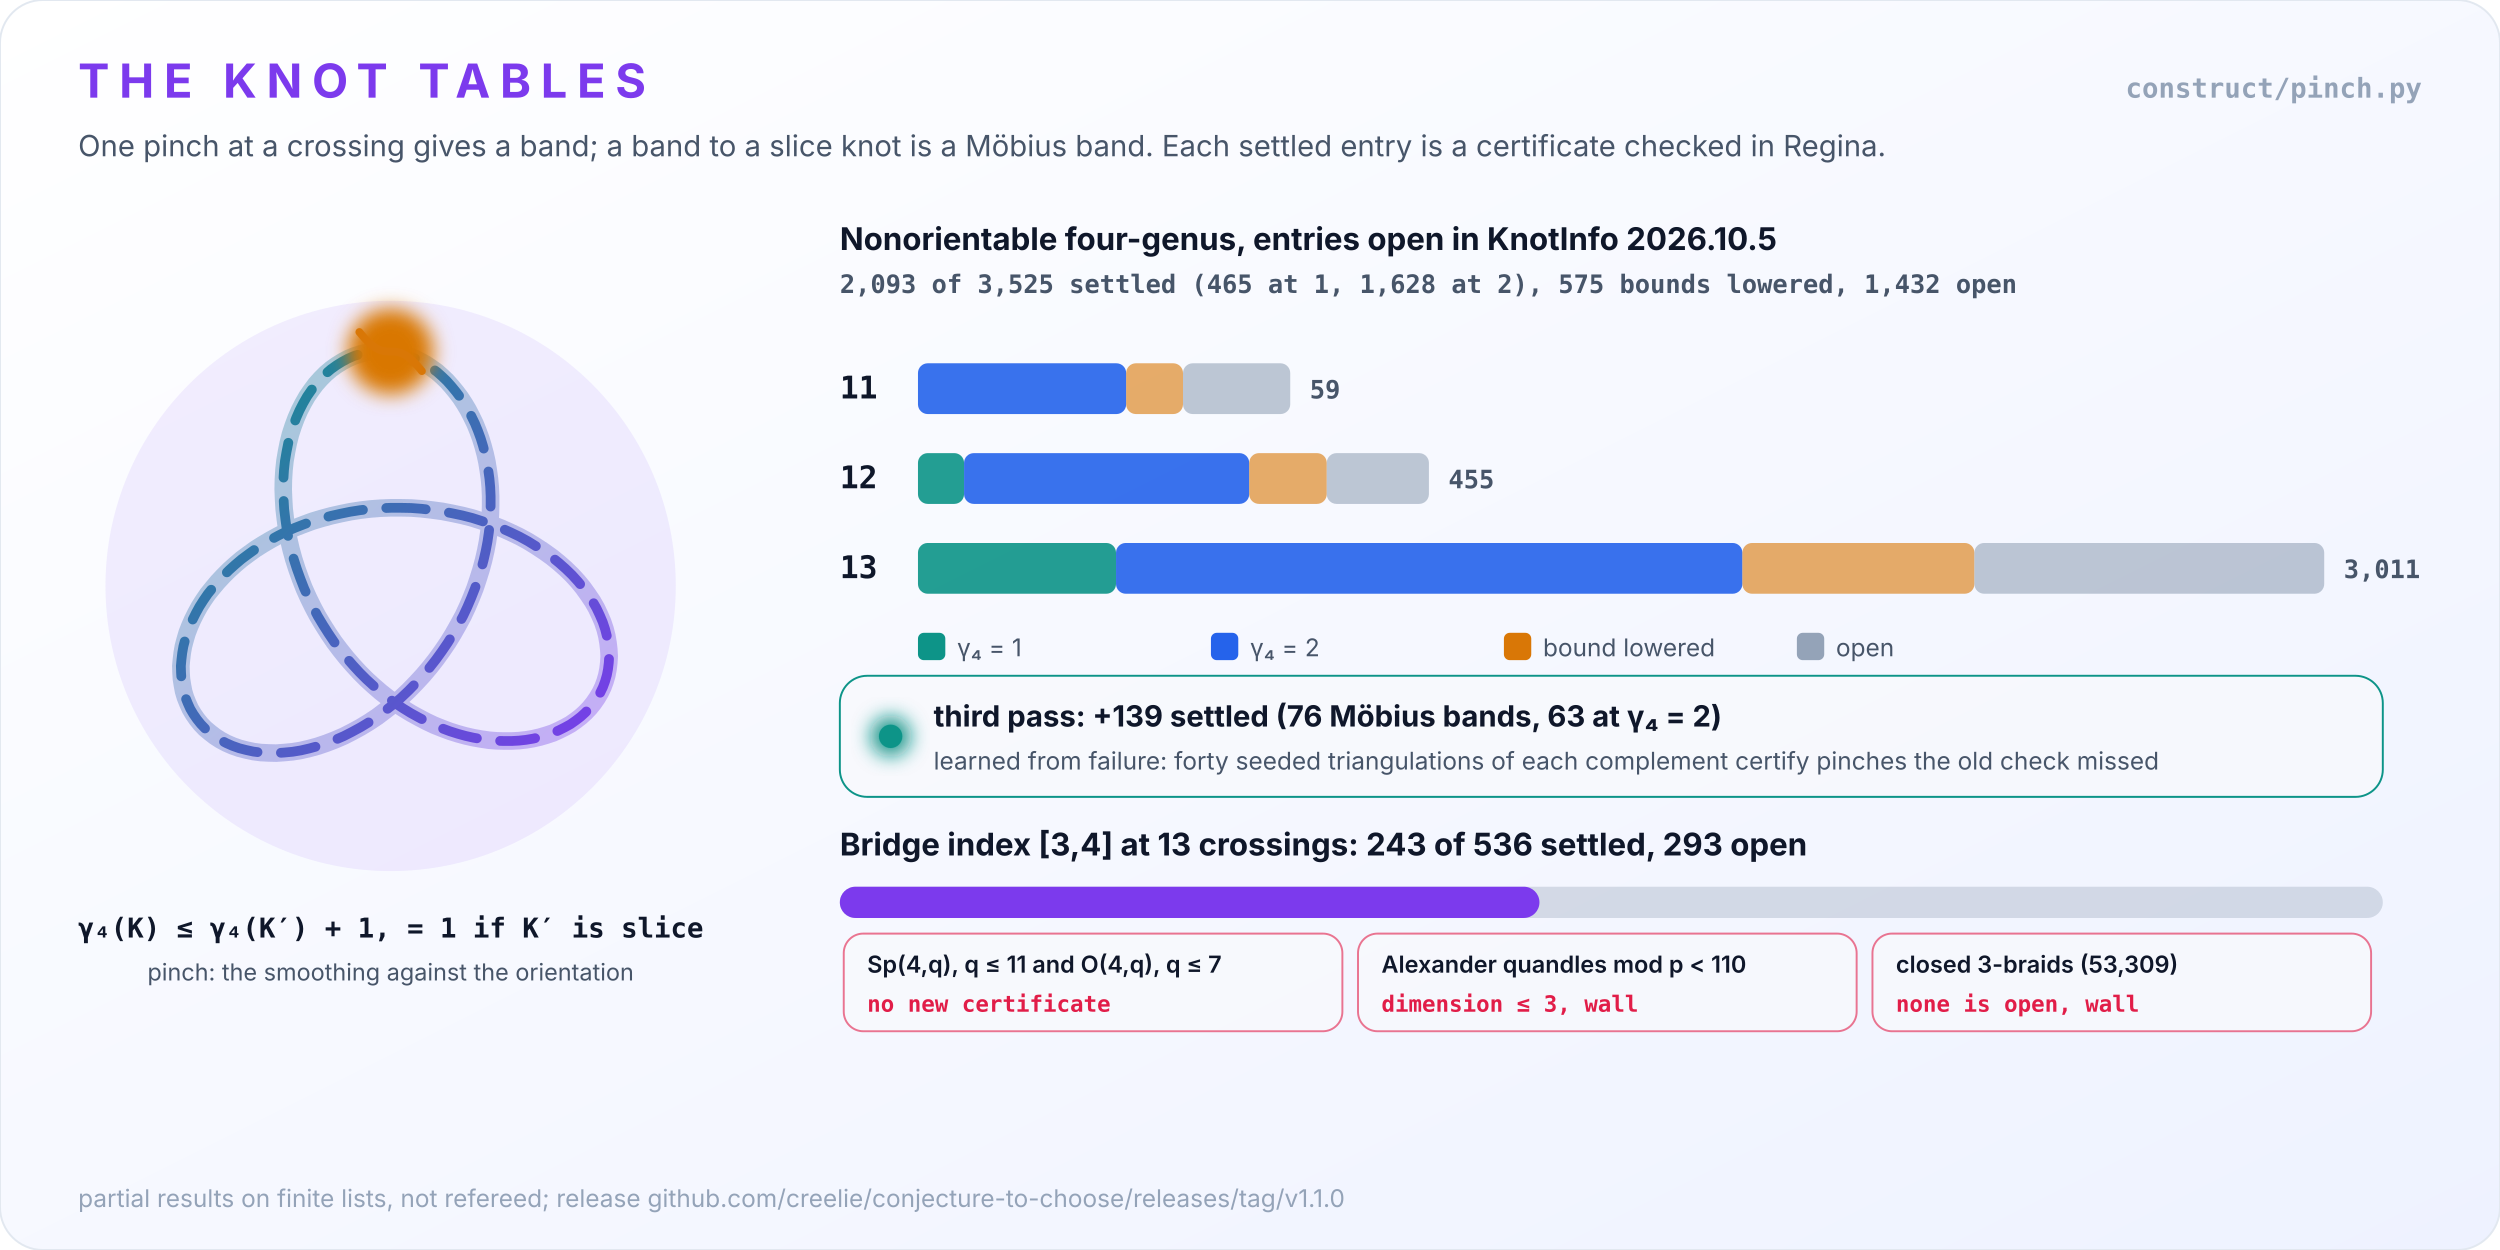
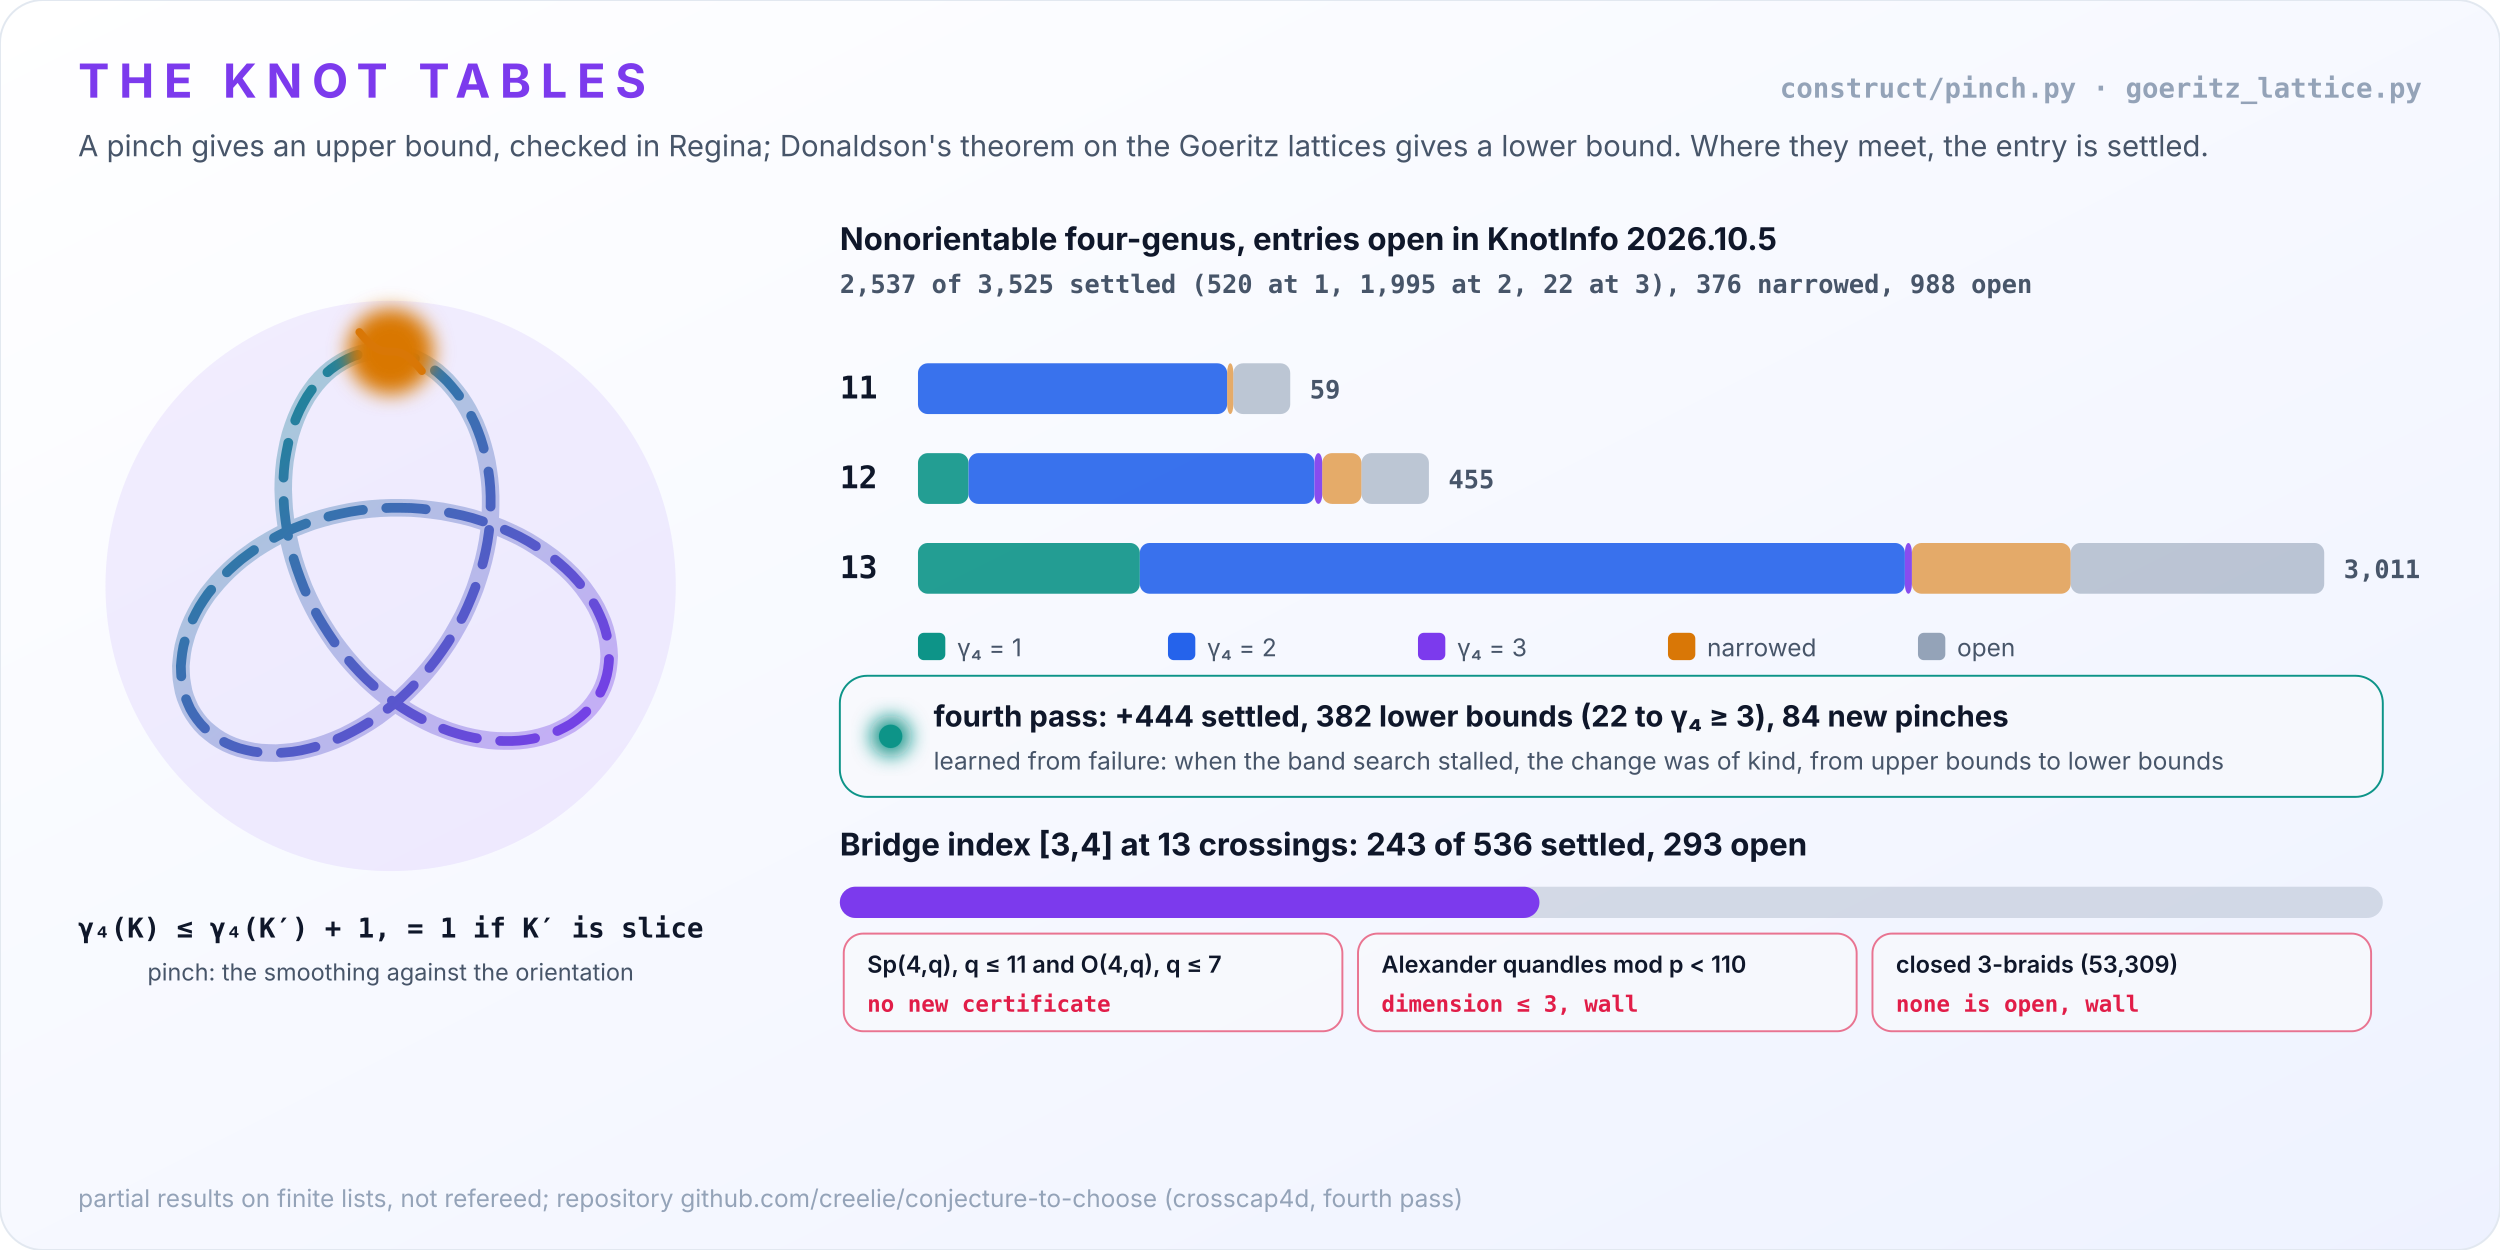
- <svg xmlns="http://www.w3.org/2000/svg" viewBox="0 0 1280 640" width="1280" height="640" role="img" aria-label="The knot tables: a pinch move on a trefoil; the nonorientable four-genus settled for 2,093 of 3,525 open knots, 139 in the third pass; the bridge index settled for 243 of 536, with the walls the pass met">
+ <svg xmlns="http://www.w3.org/2000/svg" viewBox="0 0 1280 640" width="1280" height="640" role="img" aria-label="The knot tables: a pinch move on a trefoil; the nonorientable four-genus settled for 2,537 of 3,525 open knots, 444 in the fourth pass with 382 lower bounds from Donaldson's theorem; the bridge index settled for 243 of 536, with the walls the pass met">
  <style>@media (prefers-reduced-motion:reduce){*{animation:none!important}.draw{stroke-dashoffset:0!important}.ping,.sweep{display:none}}</style>
  <style>@keyframes flow{to{stroke-dashoffset:-120}}@keyframes breathe{0%,100%{opacity:.35}50%{opacity:1}}@keyframes rise{from{transform:scaleX(0)}to{transform:scaleX(1)}}@keyframes spin{to{transform:rotate(360deg)}}.strand{stroke-dasharray:18 12;animation:flow 3s linear infinite}.halo{animation:breathe 1.6s ease-in-out infinite}.bar{transform-box:fill-box;transform-origin:left;animation:rise 1.6s cubic-bezier(.2,.8,.2,1) both}.turn{transform-box:fill-box;transform-origin:center;animation:spin 24s linear infinite}</style>
  <defs>
    <linearGradient id="bg" x1="0" y1="0" x2="1" y2="1">
      <stop offset="0" stop-color="#ffffff" />
      <stop offset="1" stop-color="#eef2ff" />
    </linearGradient>
    <linearGradient id="kn" x1="0" y1="0" x2="1" y2="1">
      <stop offset="0" stop-color="#0d9488" />
      <stop offset="1" stop-color="#7c3aed" />
    </linearGradient>
    <filter id="glow" x="-50%" y="-50%" width="200%" height="200%">
      <feGaussianBlur stdDeviation="5" />
    </filter>
  </defs>
  <rect width="1280" height="640" rx="22" fill="url(#bg)" stroke="#e2e8f0" />
  <text x="40.0" y="50.0" font-family="Inter, 'Segoe UI', Roboto, Helvetica, Arial, sans-serif" font-size="24" font-weight="700" fill="#7c3aed" text-anchor="start" letter-spacing="5">THE KNOT TABLES</text>
-   <text x="40.0" y="80.0" font-family="Inter, 'Segoe UI', Roboto, Helvetica, Arial, sans-serif" font-size="15" font-weight="400" fill="#475569" text-anchor="start">One pinch at a crossing gives a band; a band to a slice knot is a Möbius band. Each settled entry is a certificate checked in Regina.</text>
-   <text x="1240.0" y="50.0" font-family="'JetBrains Mono', 'SFMono-Regular', Menlo, Consolas, monospace" font-size="14" font-weight="600" fill="#94a3b8" text-anchor="end">construct/pinch.py</text>
+   <text x="40.0" y="80.0" font-family="Inter, 'Segoe UI', Roboto, Helvetica, Arial, sans-serif" font-size="15" font-weight="400" fill="#475569" text-anchor="start">A pinch gives an upper bound, checked in Regina; Donaldson's theorem on the Goeritz lattices gives a lower bound. Where they meet, the entry is settled.</text>
+   <text x="1240.0" y="50.0" font-family="'JetBrains Mono', 'SFMono-Regular', Menlo, Consolas, monospace" font-size="14" font-weight="600" fill="#94a3b8" text-anchor="end">construct/pinch.py · goeritz_lattice.py</text>
  <circle class="halo" cx="200" cy="300" r="146" fill="#7c3aed" fill-opacity="0.08" />
  <g class="turn">
    <path d="M200.0,260.0 L205.3,260.0 L210.5,260.1 L215.8,260.5 L221.1,261.1 L226.3,261.8 L231.5,262.8 L236.7,263.9 L241.8,265.2 L246.8,266.8 L251.8,268.5 L256.6,270.4 L261.3,272.5 L265.9,274.7 L270.3,277.1 L274.5,279.7 L278.6,282.4 L282.5,285.2 L286.2,288.2 L289.6,291.2 L292.9,294.4 L295.9,297.7 L298.6,301.0 L301.1,304.5 L303.4,307.9 L305.4,311.4 L307.1,315.0 L308.6,318.5 L309.8,322.1 L310.7,325.6 L311.3,329.1 L311.7,332.5 L311.9,336.0 L311.7,339.3 L311.3,342.6 L310.7,345.7 L309.8,348.8 L308.7,351.8 L307.3,354.7 L305.7,357.4 L303.9,360.0 L301.9,362.5 L299.7,364.8 L297.4,366.9 L294.8,368.9 L292.1,370.8 L289.2,372.4 L286.2,373.9 L283.1,375.3 L279.8,376.4 L276.4,377.4 L272.9,378.2 L269.3,378.8 L265.7,379.2 L261.9,379.4 L258.1,379.4 L254.3,379.3 L250.4,379.0 L246.4,378.4 L242.4,377.7 L238.4,376.8 L234.4,375.7 L230.3,374.4 L226.3,372.9 L222.3,371.3 L218.3,369.4 L214.3,367.3 L210.3,365.1 L206.4,362.7 L202.5,360.1 L198.7,357.3 L194.9,354.3 L191.2,351.1 L187.6,347.8 L184.1,344.3 L180.7,340.6 L177.4,336.8 L174.2,332.8 L171.1,328.7 L168.2,324.4 L165.4,320.0 L162.7,315.5 L160.2,310.8 L157.9,306.1 L155.7,301.2 L153.8,296.3 L152.0,291.3 L150.4,286.3 L149.0,281.2 L147.8,276.0 L146.8,270.9 L146.1,265.8 L145.5,260.7 L145.2,255.6 L145.0,250.6 L145.1,245.6 L145.4,240.7 L145.9,236.0 L146.7,231.3 L147.6,226.8 L148.7,222.4 L150.1,218.1 L151.6,214.1 L153.3,210.2 L155.2,206.5 L157.2,203.0 L159.4,199.8 L161.7,196.7 L164.2,193.9 L166.8,191.3 L169.5,189.0 L172.3,187.0 L175.2,185.2 L178.2,183.6 L181.2,182.3 L184.3,181.3 L187.4,180.5 L190.5,180.0 L193.7,179.7 L196.9,179.7 L200.0,180.0 L203.1,180.5 L206.2,181.2 L209.3,182.2 L212.3,183.4 L215.2,184.9 L218.1,186.5 L220.9,188.4 L223.7,190.4 L226.3,192.7 L228.8,195.1 L231.2,197.8 L233.5,200.6 L235.7,203.5 L237.8,206.7 L239.7,209.9 L241.5,213.4 L243.2,216.9 L244.7,220.6 L246.1,224.4 L247.3,228.3 L248.4,232.4 L249.3,236.5 L250.0,240.8 L250.6,245.1 L251.0,249.5 L251.2,254.0 L251.2,258.5 L251.1,263.1 L250.8,267.8 L250.3,272.5 L249.6,277.3 L248.7,282.0 L247.6,286.8 L246.3,291.6 L244.8,296.4 L243.2,301.2 L241.3,306.0 L239.3,310.7 L237.1,315.4 L234.6,320.0 L232.0,324.6 L229.3,329.0 L226.3,333.4 L223.2,337.7 L219.9,341.9 L216.5,345.9 L212.9,349.8 L209.2,353.6 L205.4,357.2 L201.4,360.6 L197.3,363.8 L193.2,366.9 L189.0,369.7 L184.7,372.3 L180.3,374.7 L176.0,376.9 L171.6,378.8 L167.2,380.5 L162.8,382.0 L158.4,383.2 L154.1,384.2 L149.8,384.9 L145.6,385.3 L141.4,385.6 L137.4,385.5 L133.5,385.3 L129.7,384.8 L126.0,384.0 L122.5,383.1 L119.1,381.9 L115.9,380.5 L112.9,378.9 L110.1,377.1 L107.5,375.1 L105.0,373.0 L102.8,370.7 L100.8,368.2 L99.0,365.6 L97.4,362.9 L96.1,360.0 L94.9,357.0 L94.0,354.0 L93.4,350.8 L92.9,347.6 L92.7,344.4 L92.6,341.0 L92.9,337.7 L93.3,334.3 L93.9,330.9 L94.8,327.5 L95.8,324.1 L97.1,320.7 L98.6,317.3 L100.3,313.9 L102.1,310.6 L104.2,307.3 L106.4,304.1 L108.9,301.0 L111.5,297.9 L114.3,294.9 L117.3,291.9 L120.4,289.1 L123.7,286.3 L127.2,283.7 L130.8,281.1 L134.6,278.7 L138.5,276.4 L142.5,274.2 L146.7,272.1 L151.1,270.2 L155.5,268.5 L160.1,266.8 L164.8,265.4 L169.6,264.1 L174.5,263.0 L179.4,262.0 L184.5,261.2 L189.6,260.6 L194.8,260.2 L200.0,260.0 Z" fill="none" stroke="url(#kn)" stroke-width="9" stroke-linecap="round" stroke-opacity="0.35" />
    <path class="strand" d="M200.0,260.0 L205.3,260.0 L210.5,260.1 L215.8,260.5 L221.1,261.1 L226.3,261.8 L231.5,262.8 L236.7,263.9 L241.8,265.2 L246.8,266.8 L251.8,268.5 L256.6,270.4 L261.3,272.5 L265.9,274.7 L270.3,277.1 L274.5,279.7 L278.6,282.4 L282.5,285.2 L286.2,288.2 L289.6,291.2 L292.9,294.4 L295.9,297.7 L298.6,301.0 L301.1,304.5 L303.4,307.9 L305.4,311.4 L307.1,315.0 L308.6,318.5 L309.8,322.1 L310.7,325.6 L311.3,329.1 L311.7,332.5 L311.9,336.0 L311.7,339.3 L311.3,342.6 L310.7,345.7 L309.8,348.8 L308.7,351.8 L307.3,354.7 L305.7,357.4 L303.9,360.0 L301.9,362.5 L299.7,364.8 L297.4,366.9 L294.8,368.9 L292.1,370.8 L289.2,372.4 L286.2,373.9 L283.1,375.3 L279.8,376.4 L276.4,377.4 L272.9,378.2 L269.3,378.8 L265.7,379.2 L261.9,379.4 L258.1,379.4 L254.3,379.3 L250.4,379.0 L246.4,378.4 L242.4,377.7 L238.4,376.8 L234.4,375.7 L230.3,374.4 L226.3,372.9 L222.3,371.3 L218.3,369.4 L214.3,367.3 L210.3,365.1 L206.4,362.7 L202.5,360.1 L198.7,357.3 L194.9,354.3 L191.2,351.1 L187.6,347.8 L184.1,344.3 L180.7,340.6 L177.4,336.8 L174.2,332.8 L171.1,328.7 L168.2,324.4 L165.4,320.0 L162.7,315.5 L160.2,310.8 L157.9,306.1 L155.7,301.2 L153.8,296.3 L152.0,291.3 L150.4,286.3 L149.0,281.2 L147.8,276.0 L146.8,270.9 L146.1,265.8 L145.5,260.7 L145.2,255.6 L145.0,250.6 L145.1,245.6 L145.4,240.7 L145.9,236.0 L146.7,231.3 L147.6,226.8 L148.7,222.4 L150.1,218.1 L151.6,214.1 L153.3,210.2 L155.2,206.5 L157.2,203.0 L159.4,199.8 L161.7,196.7 L164.2,193.9 L166.8,191.3 L169.5,189.0 L172.3,187.0 L175.2,185.2 L178.2,183.6 L181.2,182.3 L184.3,181.3 L187.4,180.5 L190.5,180.0 L193.7,179.7 L196.9,179.7 L200.0,180.0 L203.1,180.5 L206.2,181.2 L209.3,182.2 L212.3,183.4 L215.2,184.9 L218.1,186.5 L220.9,188.4 L223.7,190.4 L226.3,192.7 L228.8,195.1 L231.2,197.8 L233.5,200.6 L235.7,203.5 L237.8,206.7 L239.7,209.9 L241.5,213.4 L243.2,216.9 L244.7,220.6 L246.1,224.4 L247.3,228.3 L248.4,232.4 L249.3,236.5 L250.0,240.8 L250.6,245.1 L251.0,249.5 L251.2,254.0 L251.2,258.5 L251.1,263.1 L250.8,267.8 L250.3,272.5 L249.6,277.3 L248.7,282.0 L247.6,286.8 L246.3,291.6 L244.8,296.4 L243.2,301.2 L241.3,306.0 L239.3,310.7 L237.1,315.4 L234.6,320.0 L232.0,324.6 L229.3,329.0 L226.3,333.4 L223.2,337.7 L219.9,341.9 L216.5,345.9 L212.9,349.8 L209.2,353.6 L205.4,357.2 L201.4,360.6 L197.3,363.8 L193.2,366.9 L189.0,369.7 L184.7,372.3 L180.3,374.7 L176.0,376.9 L171.6,378.8 L167.2,380.5 L162.8,382.0 L158.4,383.2 L154.1,384.2 L149.8,384.9 L145.6,385.3 L141.4,385.6 L137.4,385.5 L133.5,385.3 L129.7,384.8 L126.0,384.0 L122.5,383.1 L119.1,381.9 L115.9,380.5 L112.9,378.9 L110.1,377.1 L107.5,375.1 L105.0,373.0 L102.8,370.7 L100.8,368.2 L99.0,365.6 L97.4,362.9 L96.1,360.0 L94.9,357.0 L94.0,354.0 L93.4,350.8 L92.9,347.6 L92.7,344.4 L92.6,341.0 L92.9,337.7 L93.3,334.3 L93.9,330.9 L94.8,327.5 L95.8,324.1 L97.1,320.7 L98.6,317.3 L100.3,313.9 L102.1,310.6 L104.2,307.3 L106.4,304.1 L108.9,301.0 L111.5,297.9 L114.3,294.9 L117.3,291.9 L120.4,289.1 L123.7,286.3 L127.2,283.7 L130.8,281.1 L134.6,278.7 L138.5,276.4 L142.5,274.2 L146.7,272.1 L151.1,270.2 L155.5,268.5 L160.1,266.8 L164.8,265.4 L169.6,264.1 L174.5,263.0 L179.4,262.0 L184.5,261.2 L189.6,260.6 L194.8,260.2 L200.0,260.0 Z" fill="none" stroke="url(#kn)" stroke-width="5" stroke-linecap="round">
      <animate attributeName="d" dur="5s" repeatCount="indefinite" values="M200.0,260.0 L205.3,260.0 L210.5,260.1 L215.8,260.5 L221.1,261.1 L226.3,261.8 L231.5,262.8 L236.7,263.9 L241.8,265.2 L246.8,266.8 L251.8,268.5 L256.6,270.4 L261.3,272.5 L265.9,274.7 L270.3,277.1 L274.5,279.7 L278.6,282.4 L282.5,285.2 L286.2,288.2 L289.6,291.2 L292.9,294.4 L295.9,297.7 L298.6,301.0 L301.1,304.5 L303.4,307.9 L305.4,311.4 L307.1,315.0 L308.6,318.5 L309.8,322.1 L310.7,325.6 L311.3,329.1 L311.7,332.5 L311.9,336.0 L311.7,339.3 L311.3,342.6 L310.7,345.7 L309.8,348.8 L308.7,351.8 L307.3,354.7 L305.7,357.4 L303.9,360.0 L301.9,362.5 L299.7,364.8 L297.4,366.9 L294.8,368.9 L292.1,370.8 L289.2,372.4 L286.2,373.9 L283.1,375.3 L279.8,376.4 L276.4,377.4 L272.9,378.2 L269.3,378.8 L265.7,379.2 L261.9,379.4 L258.1,379.4 L254.3,379.3 L250.4,379.0 L246.4,378.4 L242.4,377.7 L238.4,376.8 L234.4,375.7 L230.3,374.4 L226.3,372.9 L222.3,371.3 L218.3,369.4 L214.3,367.3 L210.3,365.1 L206.4,362.7 L202.5,360.1 L198.7,357.3 L194.9,354.3 L191.2,351.1 L187.6,347.8 L184.1,344.3 L180.7,340.6 L177.4,336.8 L174.2,332.8 L171.1,328.7 L168.2,324.4 L165.4,320.0 L162.7,315.5 L160.2,310.8 L157.9,306.1 L155.7,301.2 L153.8,296.3 L152.0,291.3 L150.4,286.3 L149.0,281.2 L147.8,276.0 L146.8,270.9 L146.1,265.8 L145.5,260.7 L145.2,255.6 L145.0,250.6 L145.1,245.6 L145.4,240.7 L145.9,236.0 L146.7,231.3 L147.6,226.8 L148.7,222.4 L150.1,218.1 L151.6,214.1 L153.3,210.2 L155.2,206.5 L157.2,203.0 L159.4,199.8 L161.7,196.7 L164.2,193.9 L166.8,191.3 L169.5,189.0 L172.3,187.0 L175.2,185.2 L178.2,183.6 L181.2,182.3 L184.3,181.3 L187.4,180.5 L190.5,180.0 L193.7,179.7 L196.9,179.7 L200.0,180.0 L203.1,180.5 L206.2,181.2 L209.3,182.2 L212.3,183.4 L215.2,184.9 L218.1,186.5 L220.9,188.4 L223.7,190.4 L226.3,192.7 L228.8,195.1 L231.2,197.8 L233.5,200.6 L235.7,203.5 L237.8,206.7 L239.7,209.9 L241.5,213.4 L243.2,216.9 L244.7,220.6 L246.1,224.4 L247.3,228.3 L248.4,232.4 L249.3,236.5 L250.0,240.8 L250.6,245.1 L251.0,249.5 L251.2,254.0 L251.2,258.5 L251.1,263.1 L250.8,267.8 L250.3,272.5 L249.6,277.3 L248.7,282.0 L247.6,286.8 L246.3,291.6 L244.8,296.4 L243.2,301.2 L241.3,306.0 L239.3,310.7 L237.1,315.4 L234.6,320.0 L232.0,324.6 L229.3,329.0 L226.3,333.4 L223.2,337.7 L219.9,341.9 L216.5,345.9 L212.9,349.8 L209.2,353.6 L205.4,357.2 L201.4,360.6 L197.3,363.8 L193.2,366.9 L189.0,369.7 L184.7,372.3 L180.3,374.7 L176.0,376.9 L171.6,378.8 L167.2,380.5 L162.8,382.0 L158.4,383.2 L154.1,384.2 L149.8,384.9 L145.6,385.3 L141.4,385.6 L137.4,385.5 L133.5,385.3 L129.7,384.8 L126.0,384.0 L122.5,383.1 L119.1,381.9 L115.9,380.5 L112.9,378.9 L110.1,377.1 L107.5,375.1 L105.0,373.0 L102.8,370.7 L100.8,368.2 L99.0,365.6 L97.4,362.9 L96.1,360.0 L94.9,357.0 L94.0,354.0 L93.4,350.8 L92.9,347.6 L92.7,344.4 L92.6,341.0 L92.9,337.7 L93.3,334.3 L93.9,330.9 L94.8,327.5 L95.8,324.1 L97.1,320.7 L98.6,317.3 L100.3,313.9 L102.1,310.6 L104.2,307.3 L106.4,304.1 L108.9,301.0 L111.5,297.9 L114.3,294.9 L117.3,291.9 L120.4,289.1 L123.7,286.3 L127.2,283.7 L130.8,281.1 L134.6,278.7 L138.5,276.4 L142.5,274.2 L146.7,272.1 L151.1,270.2 L155.5,268.5 L160.1,266.8 L164.8,265.4 L169.6,264.1 L174.5,263.0 L179.4,262.0 L184.5,261.2 L189.6,260.6 L194.8,260.2 L200.0,260.0 Z;M200.0,258.4 L205.4,258.5 L210.9,258.8 L216.3,259.3 L221.6,260.1 L226.9,261.0 L232.1,262.1 L237.2,263.4 L242.2,264.9 L247.0,266.6 L251.8,268.5 L256.4,270.5 L260.8,272.7 L265.0,275.0 L269.1,277.5 L273.0,280.1 L276.7,282.8 L280.1,285.6 L283.4,288.5 L286.5,291.6 L289.3,294.6 L291.9,297.8 L294.3,301.0 L296.4,304.3 L298.4,307.5 L300.1,310.9 L301.5,314.2 L302.8,317.5 L303.8,320.9 L304.6,324.2 L305.2,327.5 L305.6,330.8 L305.8,334.0 L305.7,337.2 L305.4,340.3 L305.0,343.4 L304.3,346.4 L303.5,349.3 L302.4,352.2 L301.2,354.9 L299.8,357.6 L298.2,360.2 L296.4,362.6 L294.5,364.9 L292.3,367.1 L290.1,369.2 L287.6,371.2 L285.0,372.9 L282.3,374.6 L279.4,376.1 L276.4,377.4 L273.3,378.5 L270.0,379.5 L266.6,380.3 L263.1,380.8 L259.4,381.2 L255.7,381.4 L251.9,381.4 L248.0,381.1 L244.0,380.7 L240.0,380.0 L235.9,379.1 L231.8,378.0 L227.6,376.6 L223.4,375.0 L219.2,373.2 L215.1,371.1 L210.9,368.8 L206.7,366.3 L202.6,363.6 L198.6,360.6 L194.6,357.4 L190.7,354.1 L186.9,350.5 L183.2,346.7 L179.7,342.8 L176.2,338.7 L172.9,334.4 L169.8,330.0 L166.8,325.5 L164.0,320.8 L161.3,316.0 L158.9,311.2 L156.7,306.2 L154.6,301.3 L152.8,296.2 L151.2,291.2 L149.7,286.1 L148.6,281.0 L147.6,275.9 L146.8,270.9 L146.3,265.9 L146.0,261.0 L145.9,256.2 L146.0,251.4 L146.3,246.8 L146.8,242.2 L147.5,237.8 L148.4,233.5 L149.5,229.4 L150.7,225.4 L152.1,221.5 L153.7,217.9 L155.5,214.4 L157.4,211.0 L159.4,207.9 L161.5,205.0 L163.8,202.2 L166.2,199.7 L168.6,197.3 L171.2,195.1 L173.8,193.2 L176.6,191.4 L179.3,189.9 L182.2,188.5 L185.1,187.4 L188.0,186.5 L191.0,185.7 L194.0,185.2 L197.0,184.9 L200.0,184.8 L203.0,184.9 L206.0,185.2 L209.0,185.7 L212.0,186.5 L214.9,187.4 L217.8,188.5 L220.7,189.9 L223.4,191.4 L226.2,193.2 L228.8,195.1 L231.4,197.3 L233.8,199.7 L236.2,202.2 L238.5,205.0 L240.6,207.9 L242.6,211.0 L244.5,214.4 L246.3,217.9 L247.9,221.5 L249.3,225.4 L250.5,229.4 L251.6,233.5 L252.5,237.8 L253.2,242.2 L253.7,246.8 L254.0,251.4 L254.1,256.2 L254.0,261.0 L253.7,265.9 L253.2,270.9 L252.4,275.9 L251.4,281.0 L250.3,286.1 L248.8,291.2 L247.2,296.2 L245.4,301.3 L243.3,306.2 L241.1,311.2 L238.7,316.0 L236.0,320.8 L233.2,325.5 L230.2,330.0 L227.1,334.4 L223.8,338.7 L220.3,342.8 L216.8,346.7 L213.1,350.5 L209.3,354.1 L205.4,357.4 L201.4,360.6 L197.4,363.6 L193.3,366.3 L189.1,368.8 L184.9,371.1 L180.8,373.2 L176.6,375.0 L172.4,376.6 L168.2,378.0 L164.1,379.1 L160.0,380.0 L156.0,380.7 L152.0,381.1 L148.1,381.4 L144.3,381.4 L140.6,381.2 L136.9,380.8 L133.4,380.3 L130.0,379.5 L126.7,378.5 L123.6,377.4 L120.6,376.1 L117.7,374.6 L115.0,372.9 L112.4,371.2 L109.9,369.2 L107.7,367.1 L105.5,364.9 L103.6,362.6 L101.8,360.2 L100.2,357.6 L98.8,354.9 L97.6,352.2 L96.5,349.3 L95.7,346.4 L95.0,343.4 L94.6,340.3 L94.3,337.2 L94.2,334.0 L94.4,330.8 L94.8,327.5 L95.4,324.2 L96.2,320.9 L97.2,317.5 L98.5,314.2 L99.9,310.9 L101.6,307.5 L103.6,304.3 L105.7,301.0 L108.1,297.8 L110.7,294.6 L113.5,291.6 L116.6,288.5 L119.9,285.6 L123.3,282.8 L127.0,280.1 L130.9,277.5 L135.0,275.0 L139.2,272.7 L143.6,270.5 L148.2,268.5 L153.0,266.6 L157.8,264.9 L162.8,263.4 L167.9,262.1 L173.1,261.0 L178.4,260.1 L183.7,259.3 L189.1,258.8 L194.6,258.5 L200.0,258.4 Z;M200.0,260.0 L205.2,260.2 L210.4,260.6 L215.5,261.2 L220.6,262.0 L225.5,263.0 L230.4,264.1 L235.2,265.4 L239.9,266.8 L244.5,268.5 L248.9,270.2 L253.3,272.1 L257.5,274.2 L261.5,276.4 L265.4,278.7 L269.2,281.1 L272.8,283.7 L276.3,286.3 L279.6,289.1 L282.7,291.9 L285.7,294.9 L288.5,297.9 L291.1,301.0 L293.6,304.1 L295.8,307.3 L297.9,310.6 L299.7,313.9 L301.4,317.3 L302.9,320.7 L304.2,324.1 L305.2,327.5 L306.1,330.9 L306.7,334.3 L307.1,337.7 L307.4,341.0 L307.3,344.4 L307.1,347.6 L306.6,350.8 L306.0,354.0 L305.1,357.0 L303.9,360.0 L302.6,362.9 L301.0,365.6 L299.2,368.2 L297.2,370.7 L295.0,373.0 L292.5,375.1 L289.9,377.1 L287.1,378.9 L284.1,380.5 L280.9,381.9 L277.5,383.1 L274.0,384.0 L270.3,384.8 L266.5,385.3 L262.6,385.5 L258.6,385.6 L254.4,385.3 L250.2,384.9 L245.9,384.2 L241.6,383.2 L237.2,382.0 L232.8,380.5 L228.4,378.8 L224.0,376.9 L219.7,374.7 L215.3,372.3 L211.0,369.7 L206.8,366.9 L202.7,363.8 L198.6,360.6 L194.6,357.2 L190.8,353.6 L187.1,349.8 L183.5,345.9 L180.1,341.9 L176.8,337.7 L173.7,333.4 L170.7,329.0 L168.0,324.6 L165.4,320.0 L162.9,315.4 L160.7,310.7 L158.7,306.0 L156.8,301.2 L155.2,296.4 L153.7,291.6 L152.4,286.8 L151.3,282.0 L150.4,277.3 L149.7,272.5 L149.2,267.8 L148.9,263.1 L148.8,258.5 L148.8,254.0 L149.0,249.5 L149.4,245.1 L150.0,240.8 L150.7,236.5 L151.6,232.4 L152.7,228.3 L153.9,224.4 L155.3,220.6 L156.8,216.9 L158.5,213.4 L160.3,209.9 L162.2,206.7 L164.3,203.5 L166.5,200.6 L168.8,197.8 L171.2,195.1 L173.7,192.7 L176.3,190.4 L179.1,188.4 L181.9,186.5 L184.8,184.9 L187.7,183.4 L190.7,182.2 L193.8,181.2 L196.9,180.5 L200.0,180.0 L203.1,179.7 L206.3,179.7 L209.5,180.0 L212.6,180.5 L215.7,181.3 L218.8,182.3 L221.8,183.6 L224.8,185.2 L227.7,187.0 L230.5,189.0 L233.2,191.3 L235.8,193.9 L238.3,196.7 L240.6,199.8 L242.8,203.0 L244.8,206.5 L246.7,210.2 L248.4,214.1 L249.9,218.1 L251.3,222.4 L252.4,226.8 L253.3,231.3 L254.1,236.0 L254.6,240.7 L254.9,245.6 L255.0,250.6 L254.8,255.6 L254.5,260.7 L253.9,265.8 L253.2,270.9 L252.2,276.0 L251.0,281.2 L249.6,286.3 L248.0,291.3 L246.2,296.3 L244.3,301.2 L242.1,306.1 L239.8,310.8 L237.3,315.5 L234.6,320.0 L231.8,324.4 L228.9,328.7 L225.8,332.8 L222.6,336.8 L219.3,340.6 L215.9,344.3 L212.4,347.8 L208.8,351.1 L205.1,354.3 L201.3,357.3 L197.5,360.1 L193.6,362.7 L189.7,365.1 L185.7,367.3 L181.7,369.4 L177.7,371.3 L173.7,372.9 L169.7,374.4 L165.6,375.7 L161.6,376.8 L157.6,377.7 L153.6,378.4 L149.6,379.0 L145.7,379.3 L141.9,379.4 L138.1,379.4 L134.3,379.2 L130.7,378.8 L127.1,378.2 L123.6,377.4 L120.2,376.4 L116.9,375.3 L113.8,373.9 L110.8,372.4 L107.9,370.8 L105.2,368.9 L102.6,366.9 L100.3,364.8 L98.1,362.5 L96.1,360.0 L94.3,357.4 L92.7,354.7 L91.3,351.8 L90.2,348.8 L89.3,345.7 L88.7,342.6 L88.3,339.3 L88.1,336.0 L88.3,332.5 L88.7,329.1 L89.3,325.6 L90.2,322.1 L91.4,318.5 L92.9,315.0 L94.6,311.4 L96.6,307.9 L98.9,304.5 L101.4,301.0 L104.1,297.7 L107.1,294.4 L110.4,291.2 L113.8,288.2 L117.5,285.2 L121.4,282.4 L125.5,279.7 L129.7,277.1 L134.1,274.7 L138.7,272.5 L143.4,270.4 L148.2,268.5 L153.2,266.8 L158.2,265.2 L163.3,263.9 L168.5,262.8 L173.7,261.8 L178.9,261.1 L184.2,260.5 L189.5,260.1 L194.7,260.0 L200.0,260.0 Z;M200.0,261.6 L205.0,261.7 L210.0,261.9 L215.0,262.4 L220.0,263.0 L225.0,263.8 L229.9,264.7 L234.7,265.8 L239.5,267.1 L244.3,268.6 L248.9,270.2 L253.5,272.0 L258.0,273.9 L262.4,276.0 L266.6,278.3 L270.8,280.7 L274.8,283.2 L278.7,285.9 L282.4,288.7 L285.9,291.6 L289.3,294.6 L292.5,297.8 L295.5,301.0 L298.3,304.3 L300.8,307.7 L303.2,311.2 L305.3,314.7 L307.2,318.3 L308.8,321.9 L310.2,325.5 L311.3,329.1 L312.2,332.7 L312.8,336.3 L313.2,339.8 L313.2,343.3 L313.0,346.7 L312.6,350.1 L311.8,353.3 L310.8,356.5 L309.6,359.5 L308.1,362.4 L306.3,365.2 L304.3,367.8 L302.1,370.2 L299.6,372.5 L297.0,374.5 L294.1,376.4 L291.1,378.1 L287.8,379.6 L284.4,380.8 L280.9,381.9 L277.2,382.7 L273.3,383.3 L269.4,383.7 L265.4,383.8 L261.3,383.8 L257.1,383.5 L252.9,382.9 L248.6,382.2 L244.3,381.2 L240.0,380.0 L235.7,378.6 L231.4,377.0 L227.1,375.2 L222.9,373.2 L218.7,371.0 L214.5,368.6 L210.4,366.0 L206.4,363.2 L202.5,360.3 L198.7,357.3 L194.9,354.0 L191.3,350.7 L187.8,347.2 L184.4,343.5 L181.1,339.7 L178.0,335.8 L174.9,331.8 L172.1,327.7 L169.3,323.5 L166.7,319.2 L164.3,314.8 L162.0,310.3 L159.9,305.8 L157.9,301.2 L156.1,296.5 L154.5,291.8 L153.1,287.0 L151.8,282.2 L150.7,277.4 L149.7,272.5 L149.0,267.7 L148.4,262.8 L148.1,258.0 L147.9,253.1 L147.9,248.4 L148.1,243.6 L148.5,238.9 L149.0,234.3 L149.8,229.8 L150.7,225.4 L151.8,221.0 L153.1,216.8 L154.6,212.7 L156.3,208.8 L158.1,205.0 L160.1,201.4 L162.2,198.0 L164.5,194.8 L167.0,191.8 L169.5,189.0 L172.2,186.5 L175.0,184.2 L177.9,182.1 L180.9,180.3 L183.9,178.7 L187.1,177.5 L190.3,176.5 L193.5,175.8 L196.7,175.3 L200.0,175.2 L203.3,175.3 L206.5,175.8 L209.7,176.5 L212.9,177.5 L216.1,178.7 L219.1,180.3 L222.1,182.1 L225.0,184.2 L227.8,186.5 L230.5,189.0 L233.0,191.8 L235.5,194.8 L237.8,198.0 L239.9,201.4 L241.9,205.0 L243.7,208.8 L245.4,212.7 L246.9,216.8 L248.2,221.0 L249.3,225.4 L250.2,229.8 L251.0,234.3 L251.5,238.9 L251.9,243.6 L252.1,248.4 L252.1,253.1 L251.9,258.0 L251.6,262.8 L251.0,267.7 L250.3,272.5 L249.3,277.4 L248.2,282.2 L246.9,287.0 L245.5,291.8 L243.9,296.5 L242.1,301.2 L240.1,305.8 L238.0,310.3 L235.7,314.8 L233.3,319.2 L230.7,323.5 L227.9,327.7 L225.1,331.8 L222.0,335.8 L218.9,339.7 L215.6,343.5 L212.2,347.2 L208.7,350.7 L205.1,354.0 L201.3,357.3 L197.5,360.3 L193.6,363.2 L189.6,366.0 L185.5,368.6 L181.3,371.0 L177.1,373.2 L172.9,375.2 L168.6,377.0 L164.3,378.6 L160.0,380.0 L155.7,381.2 L151.4,382.2 L147.1,382.9 L142.9,383.5 L138.7,383.8 L134.6,383.8 L130.6,383.7 L126.7,383.3 L122.8,382.7 L119.1,381.9 L115.6,380.8 L112.2,379.6 L108.9,378.1 L105.9,376.4 L103.0,374.5 L100.4,372.5 L97.9,370.2 L95.7,367.8 L93.7,365.2 L91.9,362.4 L90.4,359.5 L89.2,356.5 L88.2,353.3 L87.4,350.1 L87.0,346.7 L86.8,343.3 L86.8,339.8 L87.2,336.3 L87.8,332.7 L88.7,329.1 L89.8,325.5 L91.2,321.9 L92.8,318.3 L94.7,314.7 L96.8,311.2 L99.2,307.7 L101.7,304.3 L104.5,301.0 L107.5,297.8 L110.7,294.6 L114.1,291.6 L117.6,288.7 L121.3,285.9 L125.2,283.2 L129.2,280.7 L133.4,278.3 L137.6,276.0 L142.0,273.9 L146.5,272.0 L151.1,270.2 L155.7,268.6 L160.5,267.1 L165.3,265.8 L170.1,264.7 L175.0,263.8 L180.0,263.0 L185.0,262.4 L190.0,261.9 L195.0,261.7 L200.0,261.6 Z;M200.0,260.0 L205.3,260.0 L210.5,260.1 L215.8,260.5 L221.1,261.1 L226.3,261.8 L231.5,262.8 L236.7,263.9 L241.8,265.2 L246.8,266.8 L251.8,268.5 L256.6,270.4 L261.3,272.5 L265.9,274.7 L270.3,277.1 L274.5,279.7 L278.6,282.4 L282.5,285.2 L286.2,288.2 L289.6,291.2 L292.9,294.4 L295.9,297.7 L298.6,301.0 L301.1,304.5 L303.4,307.9 L305.4,311.4 L307.1,315.0 L308.6,318.5 L309.8,322.1 L310.7,325.6 L311.3,329.1 L311.7,332.5 L311.9,336.0 L311.7,339.3 L311.3,342.6 L310.7,345.7 L309.8,348.8 L308.7,351.8 L307.3,354.7 L305.7,357.4 L303.9,360.0 L301.9,362.5 L299.7,364.8 L297.4,366.9 L294.8,368.9 L292.1,370.8 L289.2,372.4 L286.2,373.9 L283.1,375.3 L279.8,376.4 L276.4,377.4 L272.9,378.2 L269.3,378.8 L265.7,379.2 L261.9,379.4 L258.1,379.4 L254.3,379.3 L250.4,379.0 L246.4,378.4 L242.4,377.7 L238.4,376.8 L234.4,375.7 L230.3,374.4 L226.3,372.9 L222.3,371.3 L218.3,369.4 L214.3,367.3 L210.3,365.1 L206.4,362.7 L202.5,360.1 L198.7,357.3 L194.9,354.3 L191.2,351.1 L187.6,347.8 L184.1,344.3 L180.7,340.6 L177.4,336.8 L174.2,332.8 L171.1,328.7 L168.2,324.4 L165.4,320.0 L162.7,315.5 L160.2,310.8 L157.9,306.1 L155.7,301.2 L153.8,296.3 L152.0,291.3 L150.4,286.3 L149.0,281.2 L147.8,276.0 L146.8,270.9 L146.1,265.8 L145.5,260.7 L145.2,255.6 L145.0,250.6 L145.1,245.6 L145.4,240.7 L145.9,236.0 L146.7,231.3 L147.6,226.8 L148.7,222.4 L150.1,218.1 L151.6,214.1 L153.3,210.2 L155.2,206.5 L157.2,203.0 L159.4,199.8 L161.7,196.7 L164.2,193.9 L166.8,191.3 L169.5,189.0 L172.3,187.0 L175.2,185.2 L178.2,183.6 L181.2,182.3 L184.3,181.3 L187.4,180.5 L190.5,180.0 L193.7,179.7 L196.9,179.7 L200.0,180.0 L203.1,180.5 L206.2,181.2 L209.3,182.2 L212.3,183.4 L215.2,184.9 L218.1,186.5 L220.9,188.4 L223.7,190.4 L226.3,192.7 L228.8,195.1 L231.2,197.8 L233.5,200.6 L235.7,203.5 L237.8,206.7 L239.7,209.9 L241.5,213.4 L243.2,216.9 L244.7,220.6 L246.1,224.4 L247.3,228.3 L248.4,232.4 L249.3,236.5 L250.0,240.8 L250.6,245.1 L251.0,249.5 L251.2,254.0 L251.2,258.5 L251.1,263.1 L250.8,267.8 L250.3,272.5 L249.6,277.3 L248.7,282.0 L247.6,286.8 L246.3,291.6 L244.8,296.4 L243.2,301.2 L241.3,306.0 L239.3,310.7 L237.1,315.4 L234.6,320.0 L232.0,324.6 L229.3,329.0 L226.3,333.4 L223.2,337.7 L219.9,341.9 L216.5,345.9 L212.9,349.8 L209.2,353.6 L205.4,357.2 L201.4,360.6 L197.3,363.8 L193.2,366.9 L189.0,369.7 L184.7,372.3 L180.3,374.7 L176.0,376.9 L171.6,378.8 L167.2,380.5 L162.8,382.0 L158.4,383.2 L154.1,384.2 L149.8,384.9 L145.6,385.3 L141.4,385.6 L137.4,385.5 L133.5,385.3 L129.7,384.8 L126.0,384.0 L122.5,383.1 L119.1,381.9 L115.9,380.5 L112.9,378.9 L110.1,377.1 L107.5,375.1 L105.0,373.0 L102.8,370.7 L100.8,368.2 L99.0,365.6 L97.4,362.9 L96.1,360.0 L94.9,357.0 L94.0,354.0 L93.4,350.8 L92.9,347.6 L92.7,344.4 L92.6,341.0 L92.9,337.7 L93.3,334.3 L93.9,330.9 L94.8,327.5 L95.8,324.1 L97.1,320.7 L98.6,317.3 L100.3,313.9 L102.1,310.6 L104.2,307.3 L106.4,304.1 L108.9,301.0 L111.5,297.9 L114.3,294.9 L117.3,291.9 L120.4,289.1 L123.7,286.3 L127.2,283.7 L130.8,281.1 L134.6,278.7 L138.5,276.4 L142.5,274.2 L146.7,272.1 L151.1,270.2 L155.5,268.5 L160.1,266.8 L164.8,265.4 L169.6,264.1 L174.5,263.0 L179.4,262.0 L184.5,261.2 L189.6,260.6 L194.8,260.2 L200.0,260.0 Z" />
    </path>
  </g>
  <circle class="halo" cx="200.0" cy="180.0" r="22" fill="#d97706" filter="url(#glow)" />
  <path d="M184.0,170.0 C200.0,190.0 200.0,170.0 216.0,190.0" fill="none" stroke="#d97706" stroke-width="4" stroke-linecap="round">
    <animate attributeName="d" dur="2.4s" repeatCount="indefinite" values="M184.0,170.0 C200.0,190.0 200.0,170.0 216.0,190.0;M184.0,170.0 C196.0,158.0 204.0,202.0 216.0,190.0;M184.0,170.0 C200.0,190.0 200.0,170.0 216.0,190.0" />
  </path>
  <text x="200.0" y="480.0" font-family="'JetBrains Mono', 'SFMono-Regular', Menlo, Consolas, monospace" font-size="14" font-weight="700" fill="#0f172a" text-anchor="middle">γ₄(K) ≤ γ₄(K′) + 1,  = 1 if K′ is slice</text>
  <text x="200.0" y="502.0" font-family="Inter, 'Segoe UI', Roboto, Helvetica, Arial, sans-serif" font-size="12" font-weight="400" fill="#475569" text-anchor="middle">pinch: the smoothing against the orientation</text>
  <text x="430.0" y="128.0" font-family="Inter, 'Segoe UI', Roboto, Helvetica, Arial, sans-serif" font-size="16" font-weight="700" fill="#0f172a" text-anchor="start">Nonorientable four-genus, entries open in KnotInfo 2026.10.5</text>
-   <text x="430.0" y="150.0" font-family="'JetBrains Mono', 'SFMono-Regular', Menlo, Consolas, monospace" font-size="13" font-weight="600" fill="#475569" text-anchor="start">2,093 of 3,525 settled (465 at 1, 1,628 at 2), 575 bounds lowered, 1,432 open</text>
+   <text x="430.0" y="150.0" font-family="'JetBrains Mono', 'SFMono-Regular', Menlo, Consolas, monospace" font-size="13" font-weight="600" fill="#475569" text-anchor="start">2,537 of 3,525 settled (520 at 1, 1,995 at 2, 22 at 3), 376 narrowed, 988 open</text>
  <text x="430.0" y="204.0" font-family="'JetBrains Mono', 'SFMono-Regular', Menlo, Consolas, monospace" font-size="16" font-weight="700" fill="#0f172a" text-anchor="start">11</text>
-   <rect class="bar" style="animation-delay:0.25s" x="470.0" y="186" width="106.6" height="26" rx="5" fill="#2563eb" fill-opacity="0.9" />
-   <rect class="bar" style="animation-delay:0.50s" x="576.6" y="186" width="29.1" height="26" rx="5" fill="#d97706" fill-opacity="0.6" />
-   <rect class="bar" style="animation-delay:0.75s" x="605.7" y="186" width="54.9" height="26" rx="5" fill="#94a3b8" fill-opacity="0.6" />
+   <rect class="bar" style="animation-delay:0.25s" x="470.0" y="186" width="158.3" height="26" rx="5" fill="#2563eb" fill-opacity="0.9" />
+   <rect class="bar" style="animation-delay:0.75s" x="628.3" y="186" width="3.2" height="26" rx="5" fill="#d97706" fill-opacity="0.6" />
+   <rect class="bar" style="animation-delay:1.00s" x="631.5" y="186" width="29.1" height="26" rx="5" fill="#94a3b8" fill-opacity="0.6" />
  <text x="670.6" y="204.0" font-family="'JetBrains Mono', 'SFMono-Regular', Menlo, Consolas, monospace" font-size="13" font-weight="600" fill="#475569" text-anchor="start">59</text>
  <text x="430.0" y="250.0" font-family="'JetBrains Mono', 'SFMono-Regular', Menlo, Consolas, monospace" font-size="16" font-weight="700" fill="#0f172a" text-anchor="start">12</text>
-   <rect class="bar" style="animation-delay:0.15s" x="470.0" y="232" width="23.6" height="26" rx="5" fill="#0d9488" fill-opacity="0.9" />
-   <rect class="bar" style="animation-delay:0.40s" x="493.6" y="232" width="146.0" height="26" rx="5" fill="#2563eb" fill-opacity="0.9" />
-   <rect class="bar" style="animation-delay:0.65s" x="639.6" y="232" width="39.7" height="26" rx="5" fill="#d97706" fill-opacity="0.6" />
-   <rect class="bar" style="animation-delay:0.90s" x="679.3" y="232" width="52.3" height="26" rx="5" fill="#94a3b8" fill-opacity="0.6" />
+   <rect class="bar" style="animation-delay:0.15s" x="470.0" y="232" width="25.9" height="26" rx="5" fill="#0d9488" fill-opacity="0.9" />
+   <rect class="bar" style="animation-delay:0.40s" x="495.9" y="232" width="177.1" height="26" rx="5" fill="#2563eb" fill-opacity="0.9" />
+   <rect class="bar" style="animation-delay:0.65s" x="673.0" y="232" width="4.0" height="26" rx="5" fill="#7c3aed" fill-opacity="0.9" />
+   <rect class="bar" style="animation-delay:0.90s" x="677.0" y="232" width="20.1" height="26" rx="5" fill="#d97706" fill-opacity="0.6" />
+   <rect class="bar" style="animation-delay:1.15s" x="697.1" y="232" width="34.5" height="26" rx="5" fill="#94a3b8" fill-opacity="0.6" />
  <text x="741.6" y="250.0" font-family="'JetBrains Mono', 'SFMono-Regular', Menlo, Consolas, monospace" font-size="13" font-weight="600" fill="#475569" text-anchor="start">455</text>
  <text x="430.0" y="296.0" font-family="'JetBrains Mono', 'SFMono-Regular', Menlo, Consolas, monospace" font-size="16" font-weight="700" fill="#0f172a" text-anchor="start">13</text>
-   <rect class="bar" style="animation-delay:0.30s" x="470.0" y="278" width="101.4" height="26" rx="5" fill="#0d9488" fill-opacity="0.9" />
-   <rect class="bar" style="animation-delay:0.55s" x="571.4" y="278" width="320.7" height="26" rx="5" fill="#2563eb" fill-opacity="0.9" />
-   <rect class="bar" style="animation-delay:0.80s" x="892.1" y="278" width="118.8" height="26" rx="5" fill="#d97706" fill-opacity="0.6" />
-   <rect class="bar" style="animation-delay:1.05s" x="1010.9" y="278" width="179.1" height="26" rx="5" fill="#94a3b8" fill-opacity="0.6" />
+   <rect class="bar" style="animation-delay:0.30s" x="470.0" y="278" width="113.6" height="26" rx="5" fill="#0d9488" fill-opacity="0.9" />
+   <rect class="bar" style="animation-delay:0.55s" x="583.6" y="278" width="391.7" height="26" rx="5" fill="#2563eb" fill-opacity="0.9" />
+   <rect class="bar" style="animation-delay:0.80s" x="975.3" y="278" width="3.6" height="26" rx="5" fill="#7c3aed" fill-opacity="0.9" />
+   <rect class="bar" style="animation-delay:1.05s" x="978.9" y="278" width="81.3" height="26" rx="5" fill="#d97706" fill-opacity="0.6" />
+   <rect class="bar" style="animation-delay:1.30s" x="1060.2" y="278" width="129.8" height="26" rx="5" fill="#94a3b8" fill-opacity="0.6" />
  <text x="1200.0" y="296.0" font-family="'JetBrains Mono', 'SFMono-Regular', Menlo, Consolas, monospace" font-size="13" font-weight="600" fill="#475569" text-anchor="start">3,011</text>
  <rect x="470" y="324" width="14" height="14" rx="3" fill="#0d9488" />
  <text x="490.0" y="336.0" font-family="Inter, 'Segoe UI', Roboto, Helvetica, Arial, sans-serif" font-size="12.5" font-weight="400" fill="#475569" text-anchor="start">γ₄ = 1</text>
-   <rect x="620" y="324" width="14" height="14" rx="3" fill="#2563eb" />
-   <text x="640.0" y="336.0" font-family="Inter, 'Segoe UI', Roboto, Helvetica, Arial, sans-serif" font-size="12.5" font-weight="400" fill="#475569" text-anchor="start">γ₄ = 2</text>
-   <rect x="770" y="324" width="14" height="14" rx="3" fill="#d97706" />
-   <text x="790.0" y="336.0" font-family="Inter, 'Segoe UI', Roboto, Helvetica, Arial, sans-serif" font-size="12.5" font-weight="400" fill="#475569" text-anchor="start">bound lowered</text>
-   <rect x="920" y="324" width="14" height="14" rx="3" fill="#94a3b8" />
-   <text x="940.0" y="336.0" font-family="Inter, 'Segoe UI', Roboto, Helvetica, Arial, sans-serif" font-size="12.5" font-weight="400" fill="#475569" text-anchor="start">open</text>
+   <rect x="598" y="324" width="14" height="14" rx="3" fill="#2563eb" />
+   <text x="618.0" y="336.0" font-family="Inter, 'Segoe UI', Roboto, Helvetica, Arial, sans-serif" font-size="12.5" font-weight="400" fill="#475569" text-anchor="start">γ₄ = 2</text>
+   <rect x="726" y="324" width="14" height="14" rx="3" fill="#7c3aed" />
+   <text x="746.0" y="336.0" font-family="Inter, 'Segoe UI', Roboto, Helvetica, Arial, sans-serif" font-size="12.5" font-weight="400" fill="#475569" text-anchor="start">γ₄ = 3</text>
+   <rect x="854" y="324" width="14" height="14" rx="3" fill="#d97706" />
+   <text x="874.0" y="336.0" font-family="Inter, 'Segoe UI', Roboto, Helvetica, Arial, sans-serif" font-size="12.5" font-weight="400" fill="#475569" text-anchor="start">narrowed</text>
+   <rect x="982" y="324" width="14" height="14" rx="3" fill="#94a3b8" />
+   <text x="1002.0" y="336.0" font-family="Inter, 'Segoe UI', Roboto, Helvetica, Arial, sans-serif" font-size="12.5" font-weight="400" fill="#475569" text-anchor="start">open</text>
  <rect x="430" y="346" width="790" height="62" rx="14" fill="#f8fafc" fill-opacity="0.7" stroke="#0d9488" />
  <circle class="halo" cx="456" cy="377" r="10" fill="#0d9488" filter="url(#glow)" />
  <circle cx="456" cy="377" r="6" fill="#0d9488" />
-   <text x="478.0" y="372.0" font-family="Inter, 'Segoe UI', Roboto, Helvetica, Arial, sans-serif" font-size="15" font-weight="700" fill="#0f172a" text-anchor="start">third pass: +139 settled (76 Möbius bands, 63 at γ₄ = 2)</text>
-   <text x="478.0" y="394.0" font-family="Inter, 'Segoe UI', Roboto, Helvetica, Arial, sans-serif" font-size="12.5" font-weight="400" fill="#475569" text-anchor="start">learned from failure: forty seeded triangulations of each complement certify pinches the old check missed</text>
+   <text x="478.0" y="372.0" font-family="Inter, 'Segoe UI', Roboto, Helvetica, Arial, sans-serif" font-size="15" font-weight="700" fill="#0f172a" text-anchor="start">fourth pass: +444 settled, 382 lower bounds (22 to γ₄ ≥ 3), 84 new pinches</text>
+   <text x="478.0" y="394.0" font-family="Inter, 'Segoe UI', Roboto, Helvetica, Arial, sans-serif" font-size="12.5" font-weight="400" fill="#475569" text-anchor="start">learned from failure: when the band search stalled, the change was of kind, from upper bounds to lower bounds</text>
  <text x="430.0" y="438.0" font-family="Inter, 'Segoe UI', Roboto, Helvetica, Arial, sans-serif" font-size="16" font-weight="700" fill="#0f172a" text-anchor="start">Bridge index [3,4] at 13 crossings: 243 of 536 settled, 293 open</text>
  <rect x="430" y="454" width="790" height="16" rx="8" fill="#94a3b8" fill-opacity="0.35" />
  <rect class="bar" x="430" y="454" width="358.2" height="16" rx="8" fill="#7c3aed" />
  <rect x="432.0" y="478" width="255.3" height="50" rx="10" fill="#f8fafc" fill-opacity="0.7" stroke="#e11d48" stroke-opacity="0.6" />
  <text x="444.0" y="498.0" font-family="Inter, 'Segoe UI', Roboto, Helvetica, Arial, sans-serif" font-size="12" font-weight="600" fill="#0f172a" text-anchor="start">Sp(4,q), q ≤ 11 and O(4,q), q ≤ 7</text>
  <text x="444.0" y="518.0" font-family="'JetBrains Mono', 'SFMono-Regular', Menlo, Consolas, monospace" font-size="11.5" font-weight="700" fill="#e11d48" text-anchor="start">no new certificate</text>
  <line x1="444.0" y1="514" x2="444.0" y2="514" stroke="#e11d48" stroke-width="2">
    <animate attributeName="x2" dur="2.4s" begin="0.0s" repeatCount="indefinite" values="444.0;673.3;673.3" keyTimes="0;0.6;1" />
  </line>
  <rect x="695.3" y="478" width="255.3" height="50" rx="10" fill="#f8fafc" fill-opacity="0.7" stroke="#e11d48" stroke-opacity="0.6" />
  <text x="707.3" y="498.0" font-family="Inter, 'Segoe UI', Roboto, Helvetica, Arial, sans-serif" font-size="12" font-weight="600" fill="#0f172a" text-anchor="start">Alexander quandles mod p &lt; 110</text>
  <text x="707.3" y="518.0" font-family="'JetBrains Mono', 'SFMono-Regular', Menlo, Consolas, monospace" font-size="11.5" font-weight="700" fill="#e11d48" text-anchor="start">dimension ≤ 3, wall</text>
  <line x1="707.3" y1="514" x2="707.3" y2="514" stroke="#e11d48" stroke-width="2">
    <animate attributeName="x2" dur="2.4s" begin="0.4s" repeatCount="indefinite" values="707.3;936.7;936.7" keyTimes="0;0.6;1" />
  </line>
  <rect x="958.7" y="478" width="255.3" height="50" rx="10" fill="#f8fafc" fill-opacity="0.7" stroke="#e11d48" stroke-opacity="0.6" />
  <text x="970.7" y="498.0" font-family="Inter, 'Segoe UI', Roboto, Helvetica, Arial, sans-serif" font-size="12" font-weight="600" fill="#0f172a" text-anchor="start">closed 3-braids (53,309)</text>
  <text x="970.7" y="518.0" font-family="'JetBrains Mono', 'SFMono-Regular', Menlo, Consolas, monospace" font-size="11.5" font-weight="700" fill="#e11d48" text-anchor="start">none is open, wall</text>
  <line x1="970.7" y1="514" x2="970.7" y2="514" stroke="#e11d48" stroke-width="2">
    <animate attributeName="x2" dur="2.4s" begin="0.8s" repeatCount="indefinite" values="970.7;1200.0;1200.0" keyTimes="0;0.6;1" />
  </line>
-   <text x="40.0" y="618.0" font-family="Inter, 'Segoe UI', Roboto, Helvetica, Arial, sans-serif" font-size="12.5" font-weight="400" fill="#94a3b8" text-anchor="start">partial results on finite lists, not refereed; release github.com/creelie/conjecture-to-choose/releases/tag/v1.1.0</text>
+   <text x="40.0" y="618.0" font-family="Inter, 'Segoe UI', Roboto, Helvetica, Arial, sans-serif" font-size="12.5" font-weight="400" fill="#94a3b8" text-anchor="start">partial results on finite lists, not refereed; repository github.com/creelie/conjecture-to-choose (crosscap4d, fourth pass)</text>
</svg>
